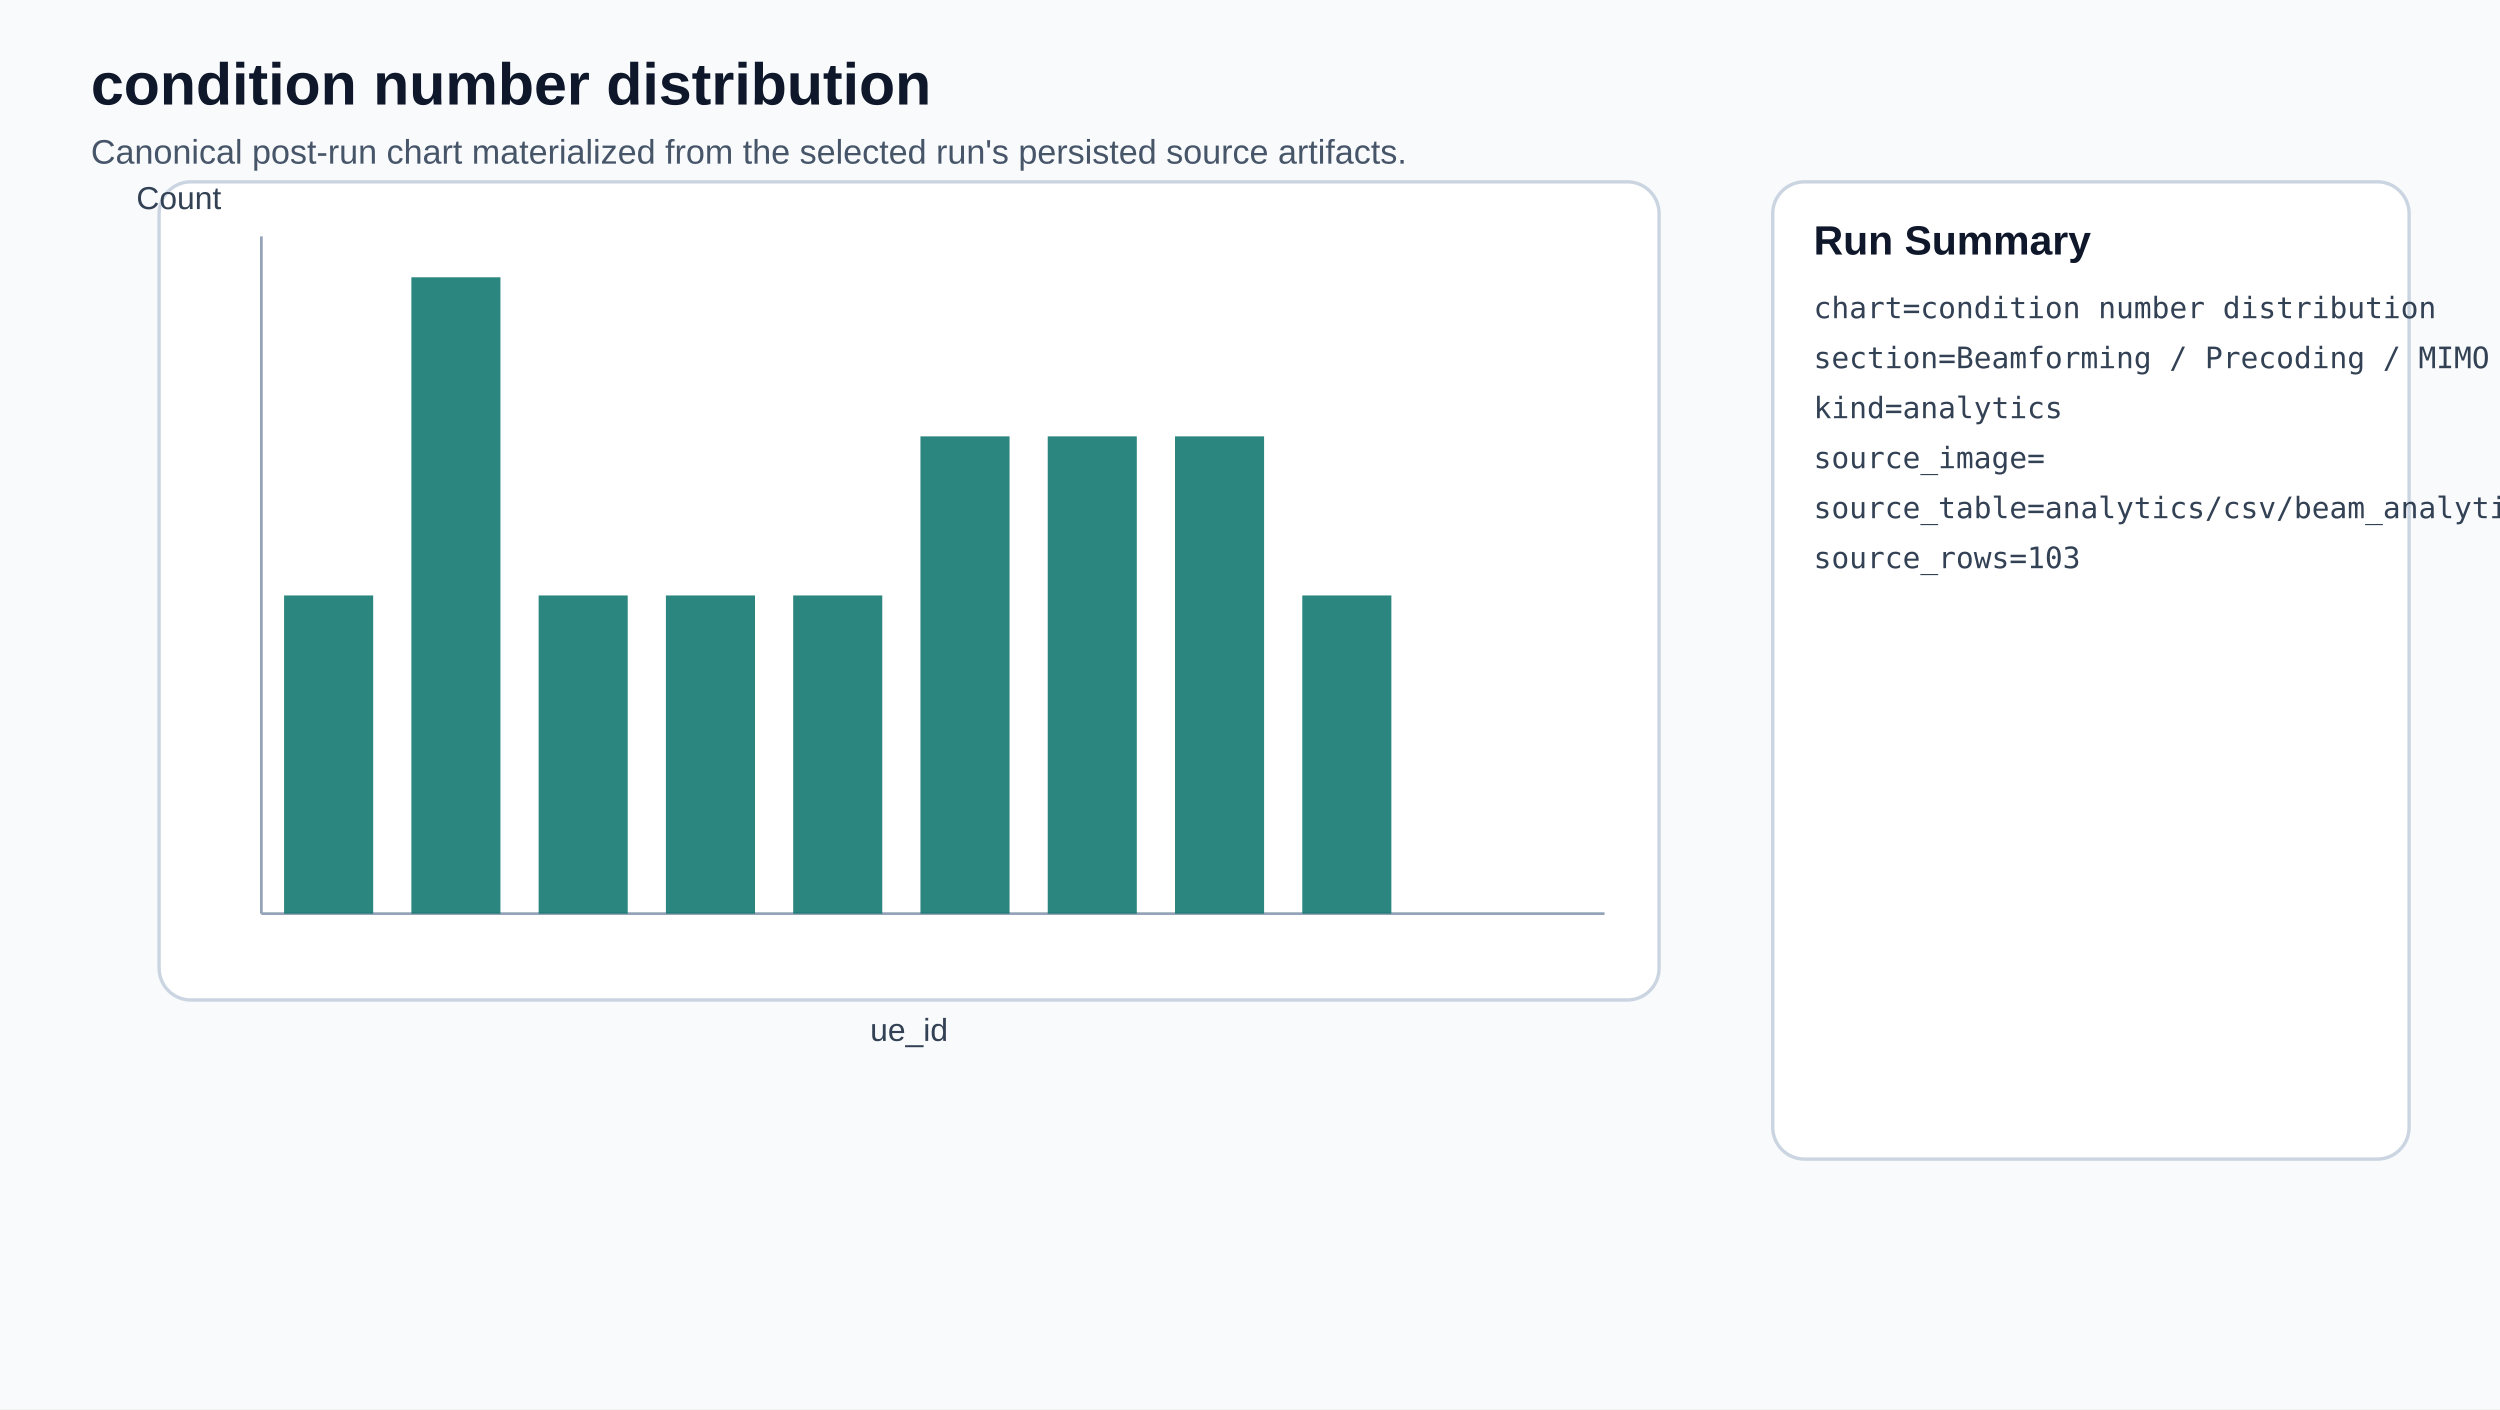
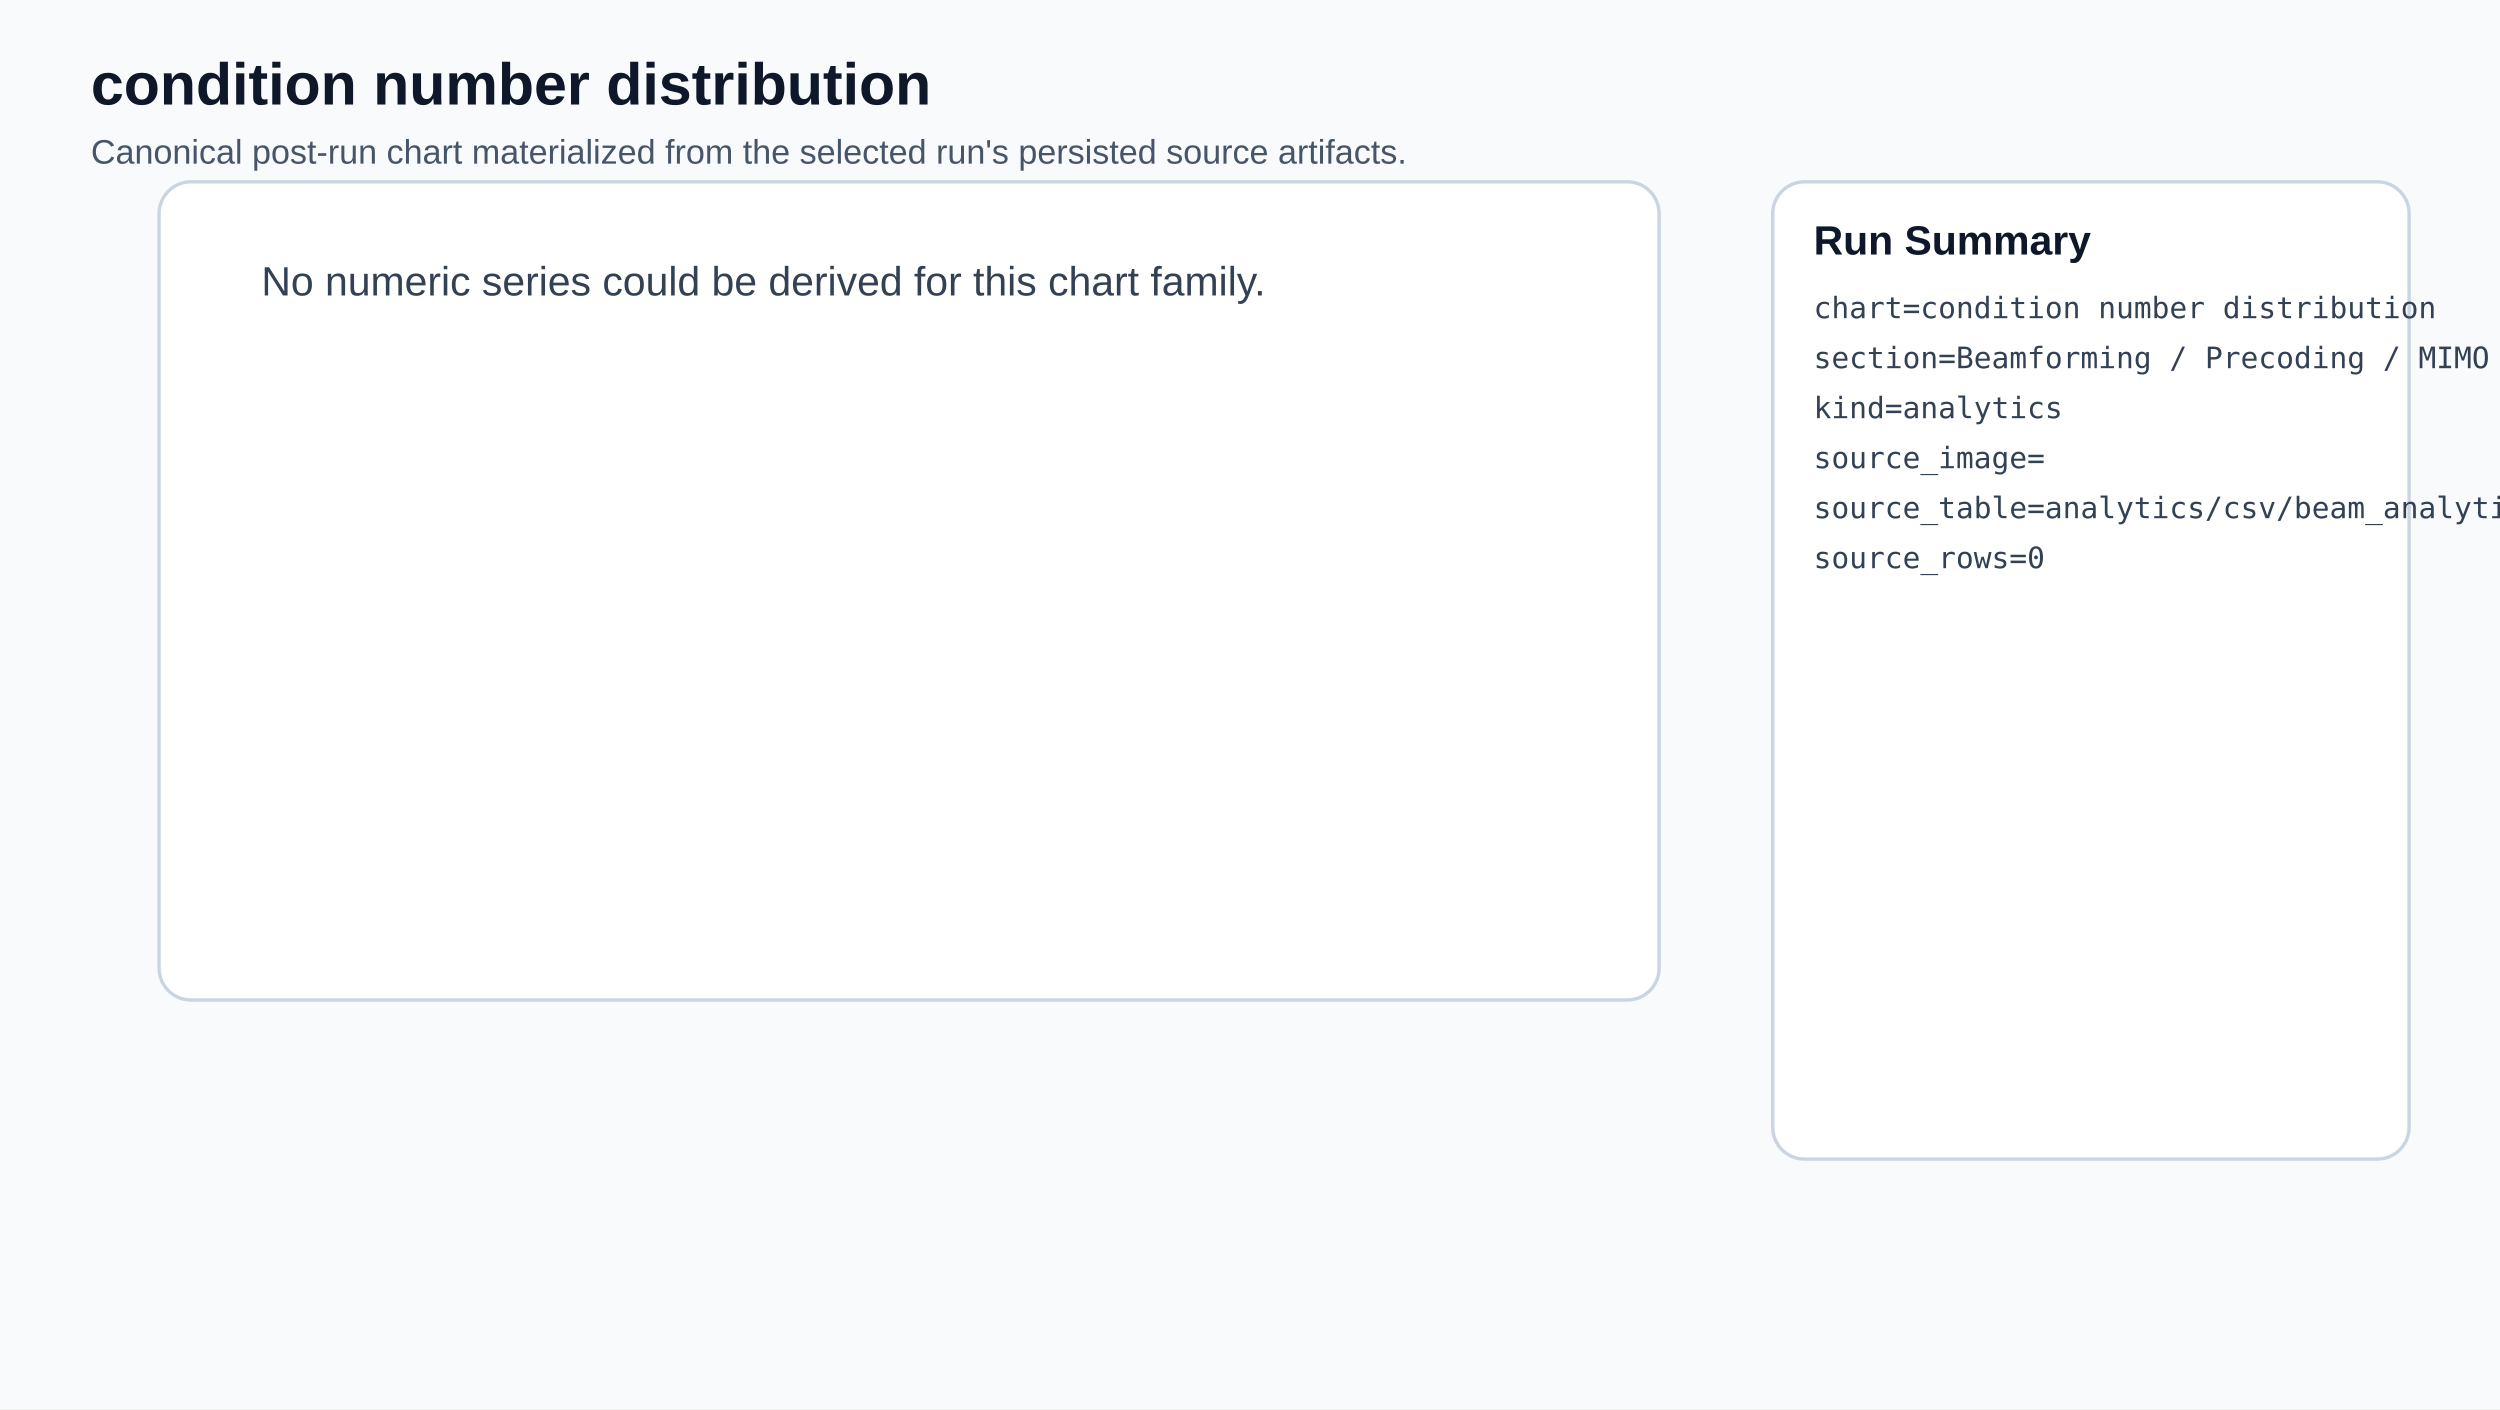
<svg xmlns="http://www.w3.org/2000/svg" width="1100" height="620" viewBox="0 0 1100 620">
  <rect width="100%" height="100%" fill="#f8fafc" />
  <text x="40" y="46" font-family="Segoe UI,Arial,sans-serif" font-size="26" font-weight="700" fill="#0f172a">condition number distribution</text>
  <text x="40" y="72" font-family="Segoe UI,Arial,sans-serif" font-size="15" fill="#475569">Canonical post-run chart materialized from the selected run's persisted source artifacts.</text>
  <rect x="70" y="80" width="660" height="360" rx="14" fill="#ffffff" stroke="#cbd5e1" stroke-width="1.5" />
-   <line x1="115" y1="402" x2="706" y2="402" stroke="#94a3b8" stroke-width="1.2" />
-   <line x1="115" y1="104" x2="115" y2="402" stroke="#94a3b8" stroke-width="1.2" />
-   <rect x="125.0" y="262.0" width="39.2" height="140.0" fill="#0f766e" opacity="0.88" />
-   <rect x="181.0" y="122.0" width="39.2" height="280.0" fill="#0f766e" opacity="0.88" />
-   <rect x="237.0" y="262.0" width="39.2" height="140.0" fill="#0f766e" opacity="0.88" />
-   <rect x="293.0" y="262.0" width="39.2" height="140.0" fill="#0f766e" opacity="0.88" />
-   <rect x="349.0" y="262.0" width="39.2" height="140.0" fill="#0f766e" opacity="0.88" />
-   <rect x="405.0" y="192.0" width="39.2" height="210.0" fill="#0f766e" opacity="0.88" />
-   <rect x="461.0" y="192.0" width="39.2" height="210.0" fill="#0f766e" opacity="0.88" />
-   <rect x="517.0" y="192.0" width="39.2" height="210.0" fill="#0f766e" opacity="0.88" />
-   <rect x="573.0" y="262.0" width="39.2" height="140.0" fill="#0f766e" opacity="0.88" />
-   <rect x="629.0" y="402.0" width="39.2" height="0.0" fill="#0f766e" opacity="0.88" />
-   <text x="400.0" y="458" text-anchor="middle" font-family="Segoe UI,Arial,sans-serif" font-size="14" fill="#334155">ue_id</text>
-   <text x="60" y="92" font-family="Segoe UI,Arial,sans-serif" font-size="14" fill="#334155">Count</text>
+   <text x="115" y="130" font-family="Segoe UI,Arial,sans-serif" font-size="18" fill="#334155">No numeric series could be derived for this chart family.</text>
  <rect x="780" y="80" width="280" height="430" rx="14" fill="#ffffff" stroke="#cbd5e1" stroke-width="1.5" />
  <text x="798" y="112" font-family="Segoe UI,Arial,sans-serif" font-size="18" font-weight="700" fill="#0f172a">Run Summary</text>
  <text x="798" y="140" font-family="Consolas,Segoe UI Mono,monospace" font-size="13" fill="#334155">chart=condition number distribution</text>
  <text x="798" y="162" font-family="Consolas,Segoe UI Mono,monospace" font-size="13" fill="#334155">section=Beamforming / Precoding / MIMO Analytics</text>
  <text x="798" y="184" font-family="Consolas,Segoe UI Mono,monospace" font-size="13" fill="#334155">kind=analytics</text>
  <text x="798" y="206" font-family="Consolas,Segoe UI Mono,monospace" font-size="13" fill="#334155">source_image=</text>
  <text x="798" y="228" font-family="Consolas,Segoe UI Mono,monospace" font-size="13" fill="#334155">source_table=analytics/csv/beam_analytics.csv</text>
-   <text x="798" y="250" font-family="Consolas,Segoe UI Mono,monospace" font-size="13" fill="#334155">source_rows=103</text>
+   <text x="798" y="250" font-family="Consolas,Segoe UI Mono,monospace" font-size="13" fill="#334155">source_rows=0</text>
</svg>
